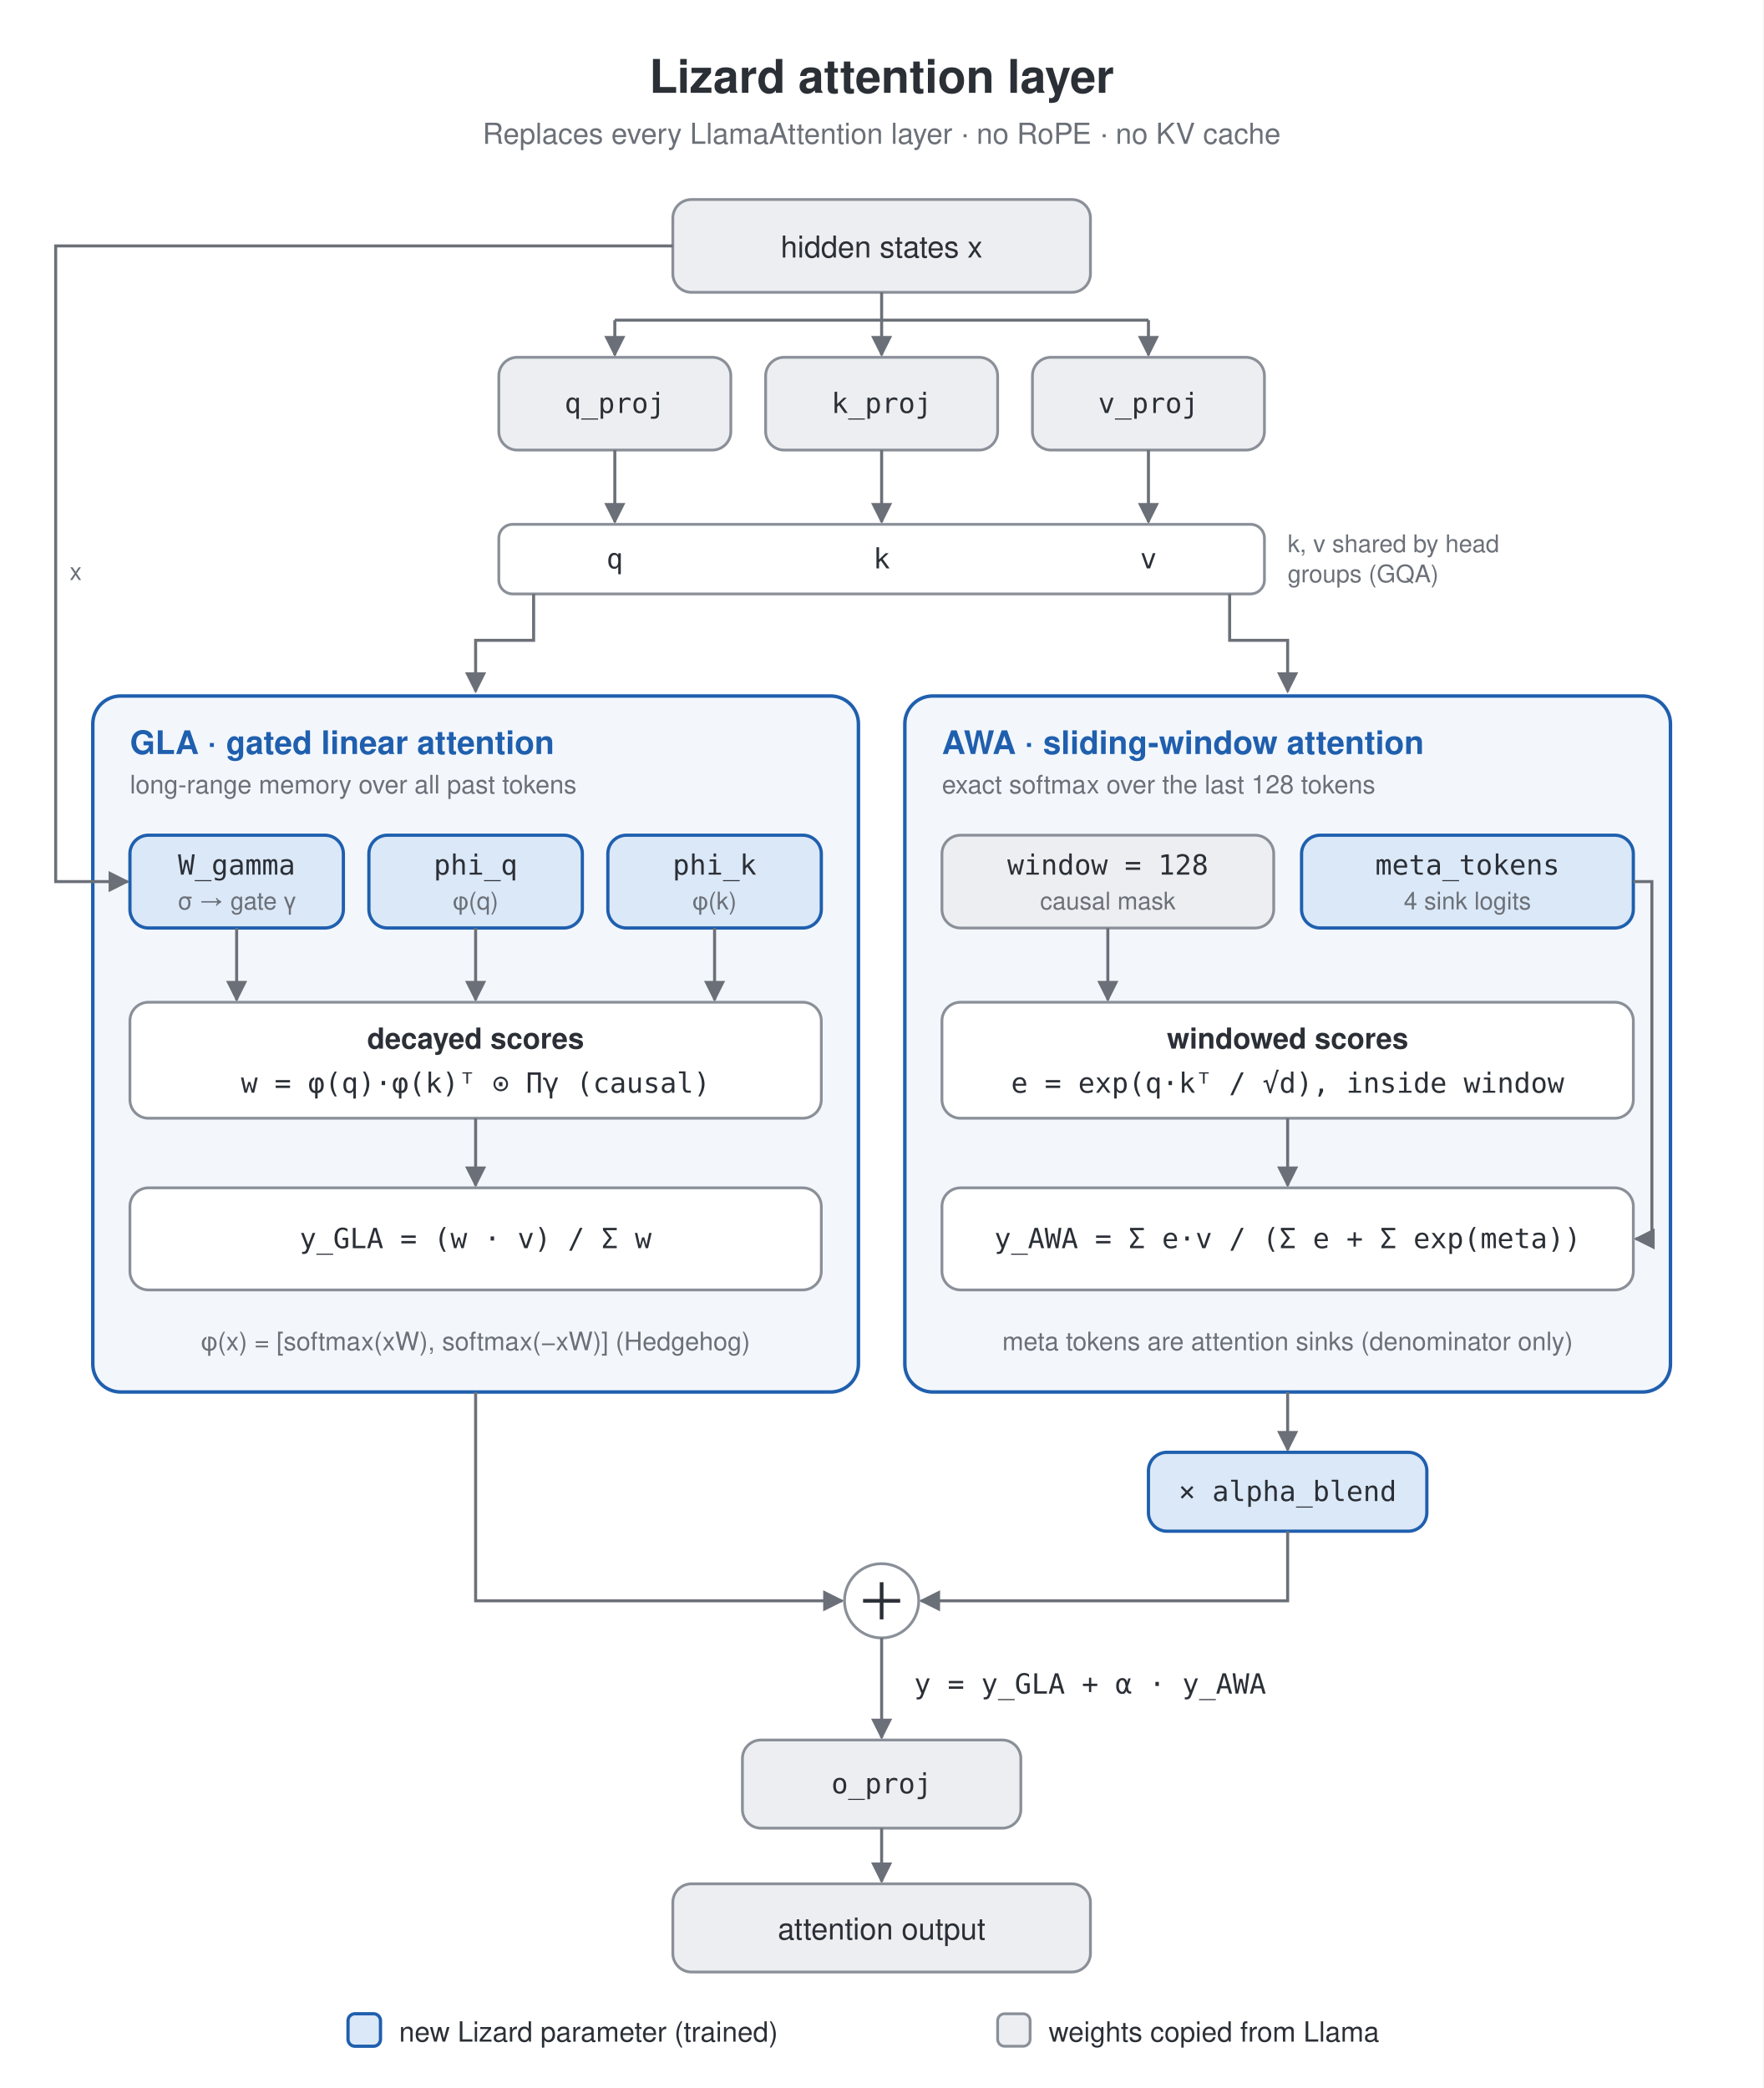
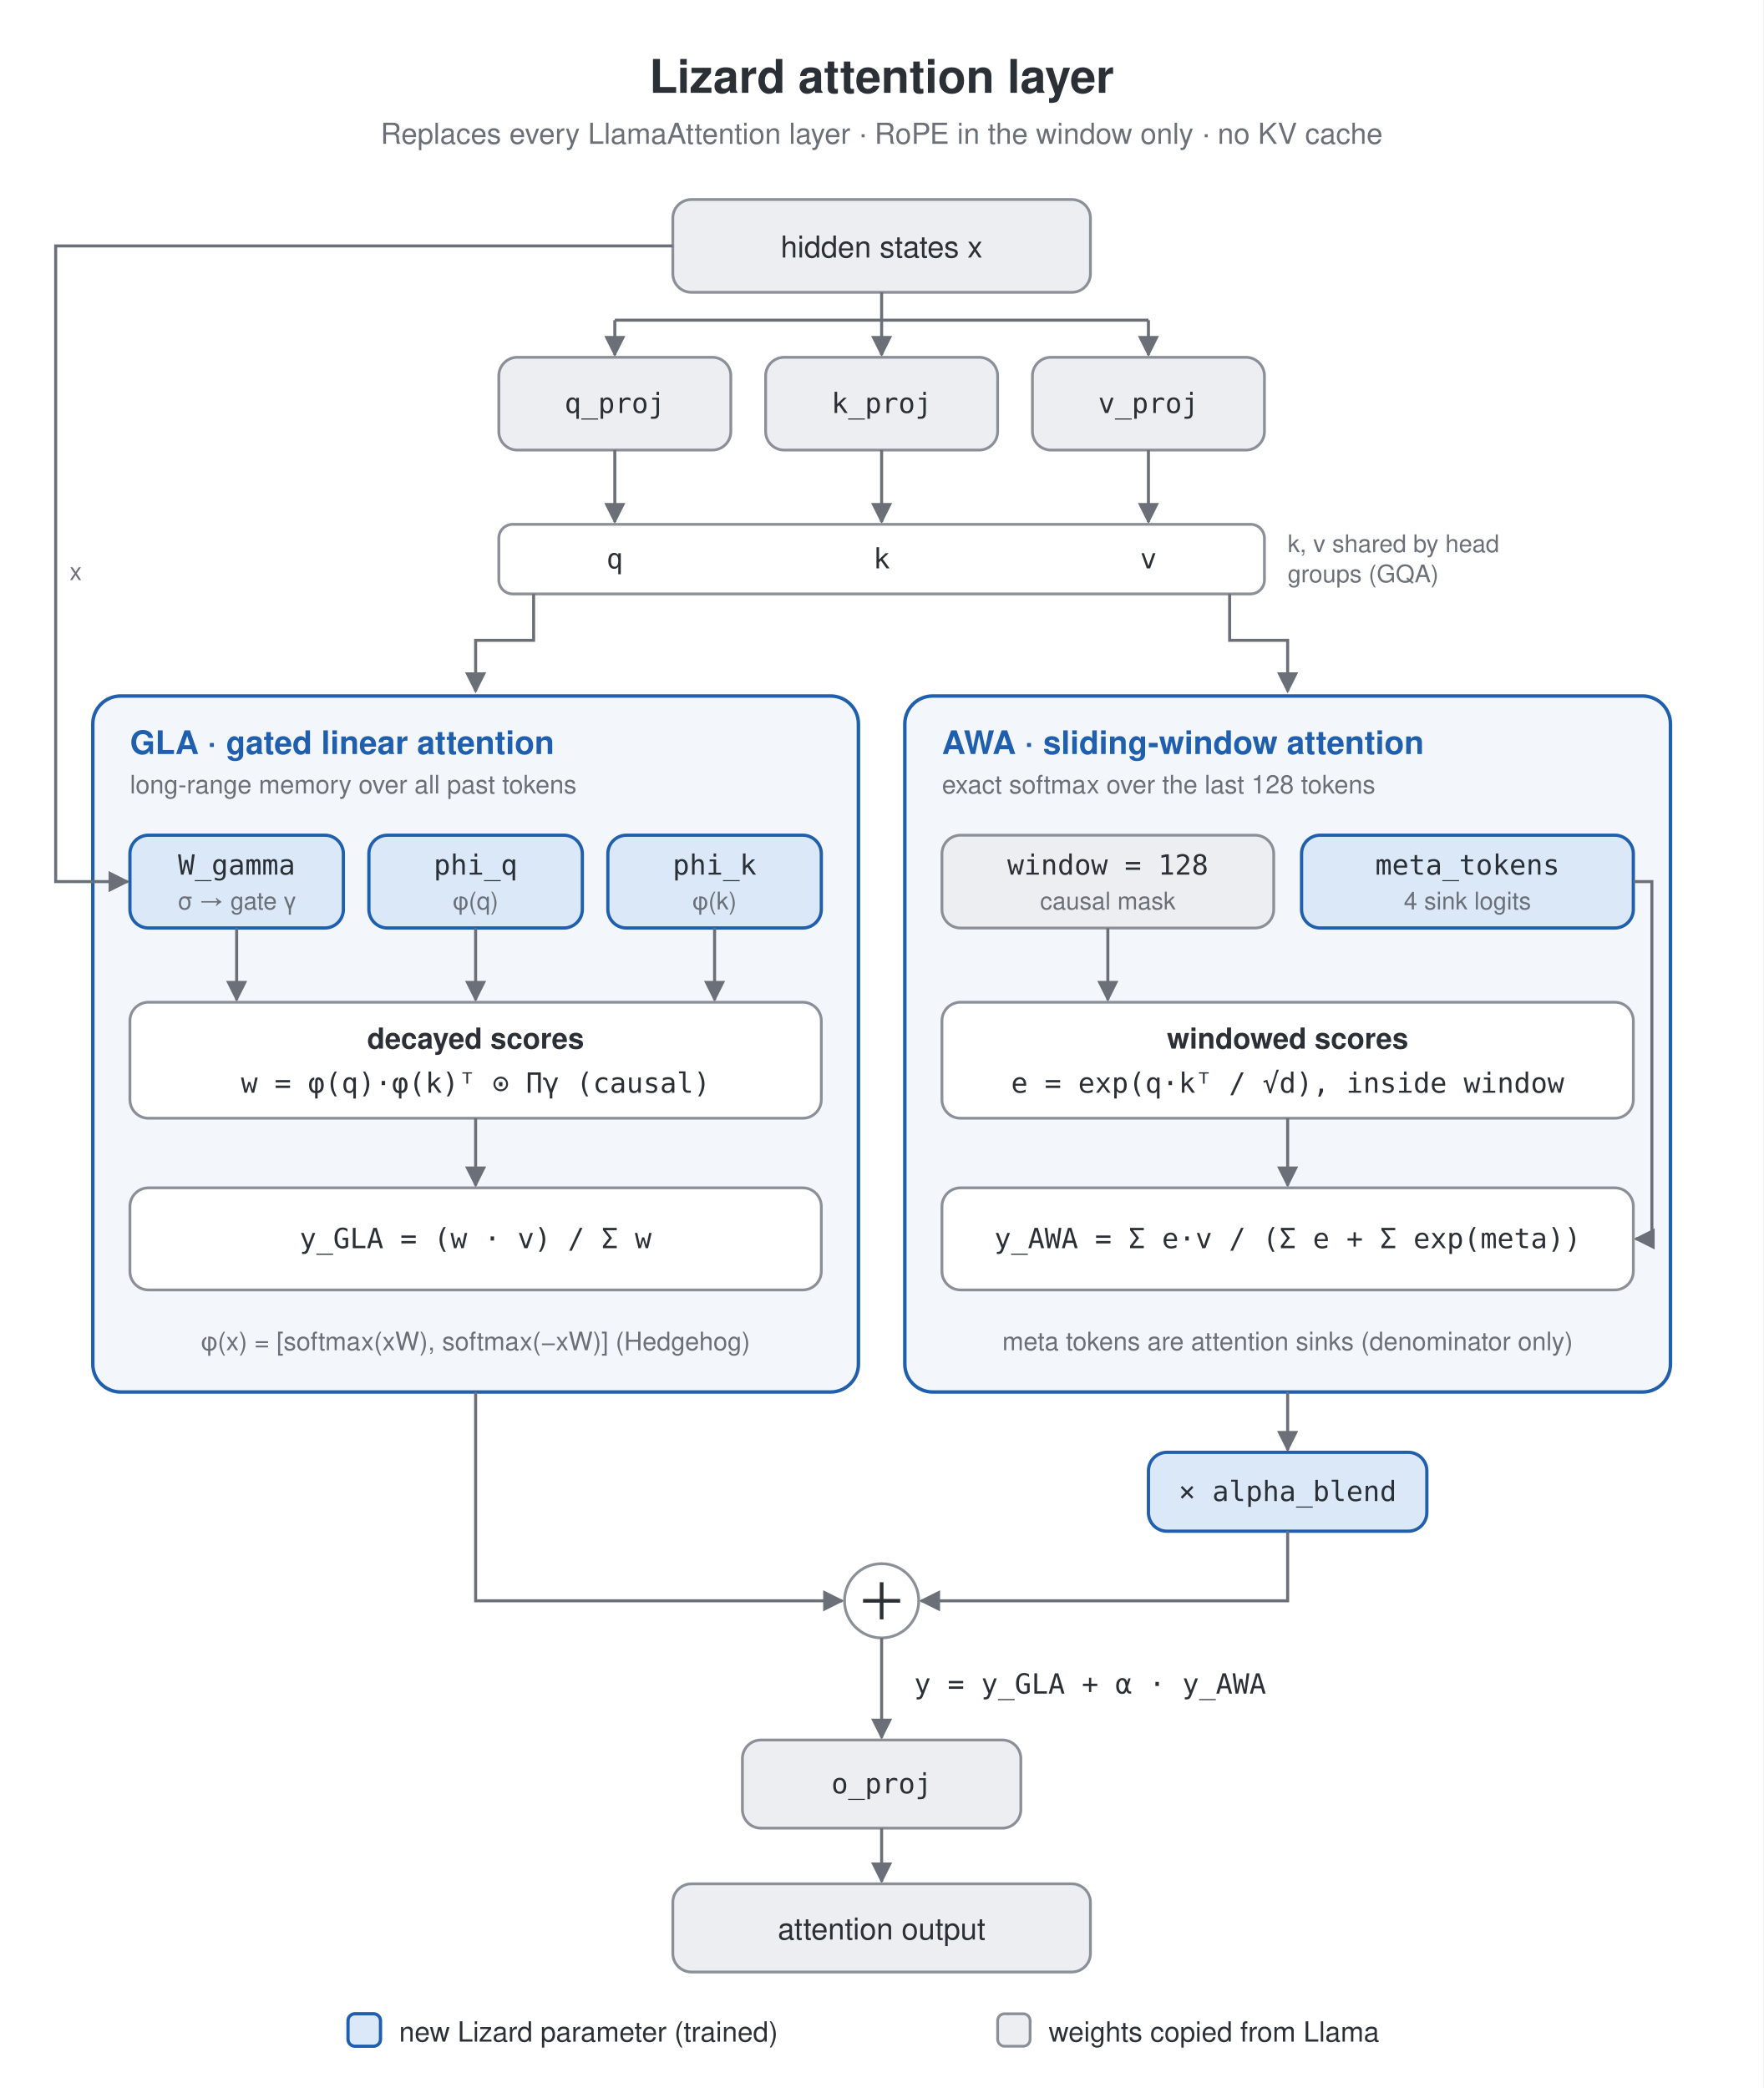
<svg xmlns="http://www.w3.org/2000/svg" viewBox="0 0 760 900" width="760" height="900" font-family="Helvetica, Arial, sans-serif">
  <defs>
    <marker id="arrow" viewBox="0 0 10 10" refX="9" refY="5" markerWidth="7" markerHeight="7" orient="auto-start-reverse">
      <path d="M0,0 L10,5 L0,10 z" fill="#6b7078" />
    </marker>
    <style>
      .bg { fill: #ffffff; }
      .title { font-size: 20px; font-weight: 700; fill: #2b2f36; text-anchor: middle; }
      .sub { font-size: 12.5px; fill: #6b7078; text-anchor: middle; }
      .gray { fill: #eceef1; stroke: #8a8f98; stroke-width: 1.2; }
      .plain { fill: #ffffff; stroke: #8a8f98; stroke-width: 1.2; }
      .blue { fill: #dbe8f7; stroke: #1f5fae; stroke-width: 1.4; }
      .panel { fill: #f3f7fc; stroke: #1f5fae; stroke-width: 1.5; }
      .label { font-size: 13px; fill: #2b2f36; text-anchor: middle; }
      .bold { font-size: 12.5px; font-weight: 700; fill: #2b2f36; text-anchor: middle; }
      .code { font-family: Menlo, Consolas, "DejaVu Sans Mono", monospace; font-size: 12px; fill: #2b2f36; text-anchor: middle; }
      .small { font-size: 10.5px; fill: #6b7078; text-anchor: middle; }
      .ptitle { font-size: 14px; font-weight: 700; fill: #1f5fae; }
      .psub { font-size: 11px; fill: #6b7078; }
      .note { font-size: 11px; fill: #6b7078; text-anchor: middle; }
      .legend { font-size: 12px; fill: #2b2f36; }
      .line { fill: none; stroke: #6b7078; stroke-width: 1.3; }
    </style>
  </defs>
  <rect class="bg" width="760" height="900" />
  <text class="title" x="380" y="40">Lizard attention layer</text>
-   <text class="sub" x="380" y="62">Replaces every LlamaAttention layer · no RoPE · no KV cache</text>
+   <text class="sub" x="380" y="62">Replaces every LlamaAttention layer · RoPE in the window only · no KV cache</text>
  <rect class="gray" x="290" y="86" width="180" height="40" rx="8" />
  <text class="label" x="380" y="111">hidden states x</text>
  <path class="line" d="M380 126 V138 M265 138 H495" />
  <path class="line" d="M265 138 V153" marker-end="url(#arrow)" />
  <path class="line" d="M380 138 V153" marker-end="url(#arrow)" />
  <path class="line" d="M495 138 V153" marker-end="url(#arrow)" />
  <rect class="gray" x="215" y="154" width="100" height="40" rx="8" />
  <rect class="gray" x="330" y="154" width="100" height="40" rx="8" />
  <rect class="gray" x="445" y="154" width="100" height="40" rx="8" />
  <text class="code" x="265" y="178">q_proj</text>
  <text class="code" x="380" y="178">k_proj</text>
  <text class="code" x="495" y="178">v_proj</text>
  <path class="line" d="M265 194 V225" marker-end="url(#arrow)" />
  <path class="line" d="M380 194 V225" marker-end="url(#arrow)" />
  <path class="line" d="M495 194 V225" marker-end="url(#arrow)" />
  <rect class="plain" x="215" y="226" width="330" height="30" rx="6" />
  <text class="code" x="265" y="245">q</text>
  <text class="code" x="380" y="245">k</text>
  <text class="code" x="495" y="245">v</text>
  <text class="small" x="555" y="238" style="text-anchor:start">k, v shared by head</text>
  <text class="small" x="555" y="251" style="text-anchor:start">groups (GQA)</text>
  <path class="line" d="M230 256 V276 H205 V298" marker-end="url(#arrow)" />
  <path class="line" d="M530 256 V276 H555 V298" marker-end="url(#arrow)" />
  <rect class="panel" x="40" y="300" width="330" height="300" rx="12" />
  <path class="line" d="M290 106 H24 V380 H55" marker-end="url(#arrow)" />
  <text class="small" x="30" y="250" style="text-anchor:start">x</text>
  <text class="ptitle" x="56" y="325">GLA · gated linear attention</text>
  <text class="psub" x="56" y="342">long-range memory over all past tokens</text>
  <rect class="blue" x="56" y="360" width="92" height="40" rx="8" />
  <rect class="blue" x="159" y="360" width="92" height="40" rx="8" />
  <rect class="blue" x="262" y="360" width="92" height="40" rx="8" />
  <text class="code" x="102" y="377">W_gamma</text>
  <text class="code" x="205" y="377">phi_q</text>
  <text class="code" x="308" y="377">phi_k</text>
  <text class="small" x="102" y="392">σ → gate γ</text>
  <text class="small" x="205" y="392">φ(q)</text>
  <text class="small" x="308" y="392">φ(k)</text>
  <path class="line" d="M102 400 V431" marker-end="url(#arrow)" />
  <path class="line" d="M205 400 V431" marker-end="url(#arrow)" />
  <path class="line" d="M308 400 V431" marker-end="url(#arrow)" />
  <rect class="plain" x="56" y="432" width="298" height="50" rx="8" />
  <text class="bold" x="205" y="452">decayed scores</text>
  <text class="code" x="205" y="471">w = φ(q)·φ(k)ᵀ ⊙ Πγ  (causal)</text>
  <path class="line" d="M205 482 V511" marker-end="url(#arrow)" />
  <rect class="plain" x="56" y="512" width="298" height="44" rx="8" />
  <text class="code" x="205" y="538">y_GLA = (w · v) / Σ w</text>
  <text class="note" x="205" y="582">φ(x) = [softmax(xW), softmax(−xW)]  (Hedgehog)</text>
  <rect class="panel" x="390" y="300" width="330" height="300" rx="12" />
  <text class="ptitle" x="406" y="325">AWA · sliding-window attention</text>
  <text class="psub" x="406" y="342">exact softmax over the last 128 tokens</text>
  <rect class="gray" x="406" y="360" width="143" height="40" rx="8" />
  <rect class="blue" x="561" y="360" width="143" height="40" rx="8" />
  <text class="code" x="477.5" y="377">window = 128</text>
  <text class="small" x="477.5" y="392">causal mask</text>
  <text class="code" x="632.5" y="377">meta_tokens</text>
  <text class="small" x="632.5" y="392">4 sink logits</text>
  <path class="line" d="M477.5 400 V431" marker-end="url(#arrow)" />
  <path class="line" d="M704 380 H712 V534 H705" marker-end="url(#arrow)" />
  <rect class="plain" x="406" y="432" width="298" height="50" rx="8" />
  <text class="bold" x="555" y="452">windowed scores</text>
  <text class="code" x="555" y="471">e = exp(q·kᵀ / √d), inside window</text>
  <path class="line" d="M555 482 V511" marker-end="url(#arrow)" />
  <rect class="plain" x="406" y="512" width="298" height="44" rx="8" />
  <text class="code" x="555" y="538">y_AWA = Σ e·v / (Σ e + Σ exp(meta))</text>
  <text class="note" x="555" y="582">meta tokens are attention sinks (denominator only)</text>
  <path class="line" d="M205 600 V690 H363" marker-end="url(#arrow)" />
  <path class="line" d="M555 600 V625" marker-end="url(#arrow)" />
  <rect class="blue" x="495" y="626" width="120" height="34" rx="8" />
  <text class="code" x="555" y="647">× alpha_blend</text>
  <path class="line" d="M555 660 V690 H397" marker-end="url(#arrow)" />
  <circle class="plain" cx="380" cy="690" r="16" />
  <path d="M372 690 H388 M380 682 V698" fill="none" stroke="#2b2f36" stroke-width="1.6" />
  <text class="code" x="394" y="730" style="text-anchor:start">y = y_GLA + α · y_AWA</text>
  <path class="line" d="M380 706 V749" marker-end="url(#arrow)" />
  <rect class="gray" x="320" y="750" width="120" height="38" rx="8" />
  <text class="code" x="380" y="773">o_proj</text>
  <path class="line" d="M380 788 V811" marker-end="url(#arrow)" />
  <rect class="gray" x="290" y="812" width="180" height="38" rx="8" />
  <text class="label" x="380" y="836">attention output</text>
  <rect class="blue" x="150" y="868" width="14" height="14" rx="3" />
  <text class="legend" x="172" y="880">new Lizard parameter (trained)</text>
  <rect class="gray" x="430" y="868" width="14" height="14" rx="3" />
  <text class="legend" x="452" y="880">weights copied from Llama</text>
</svg>
